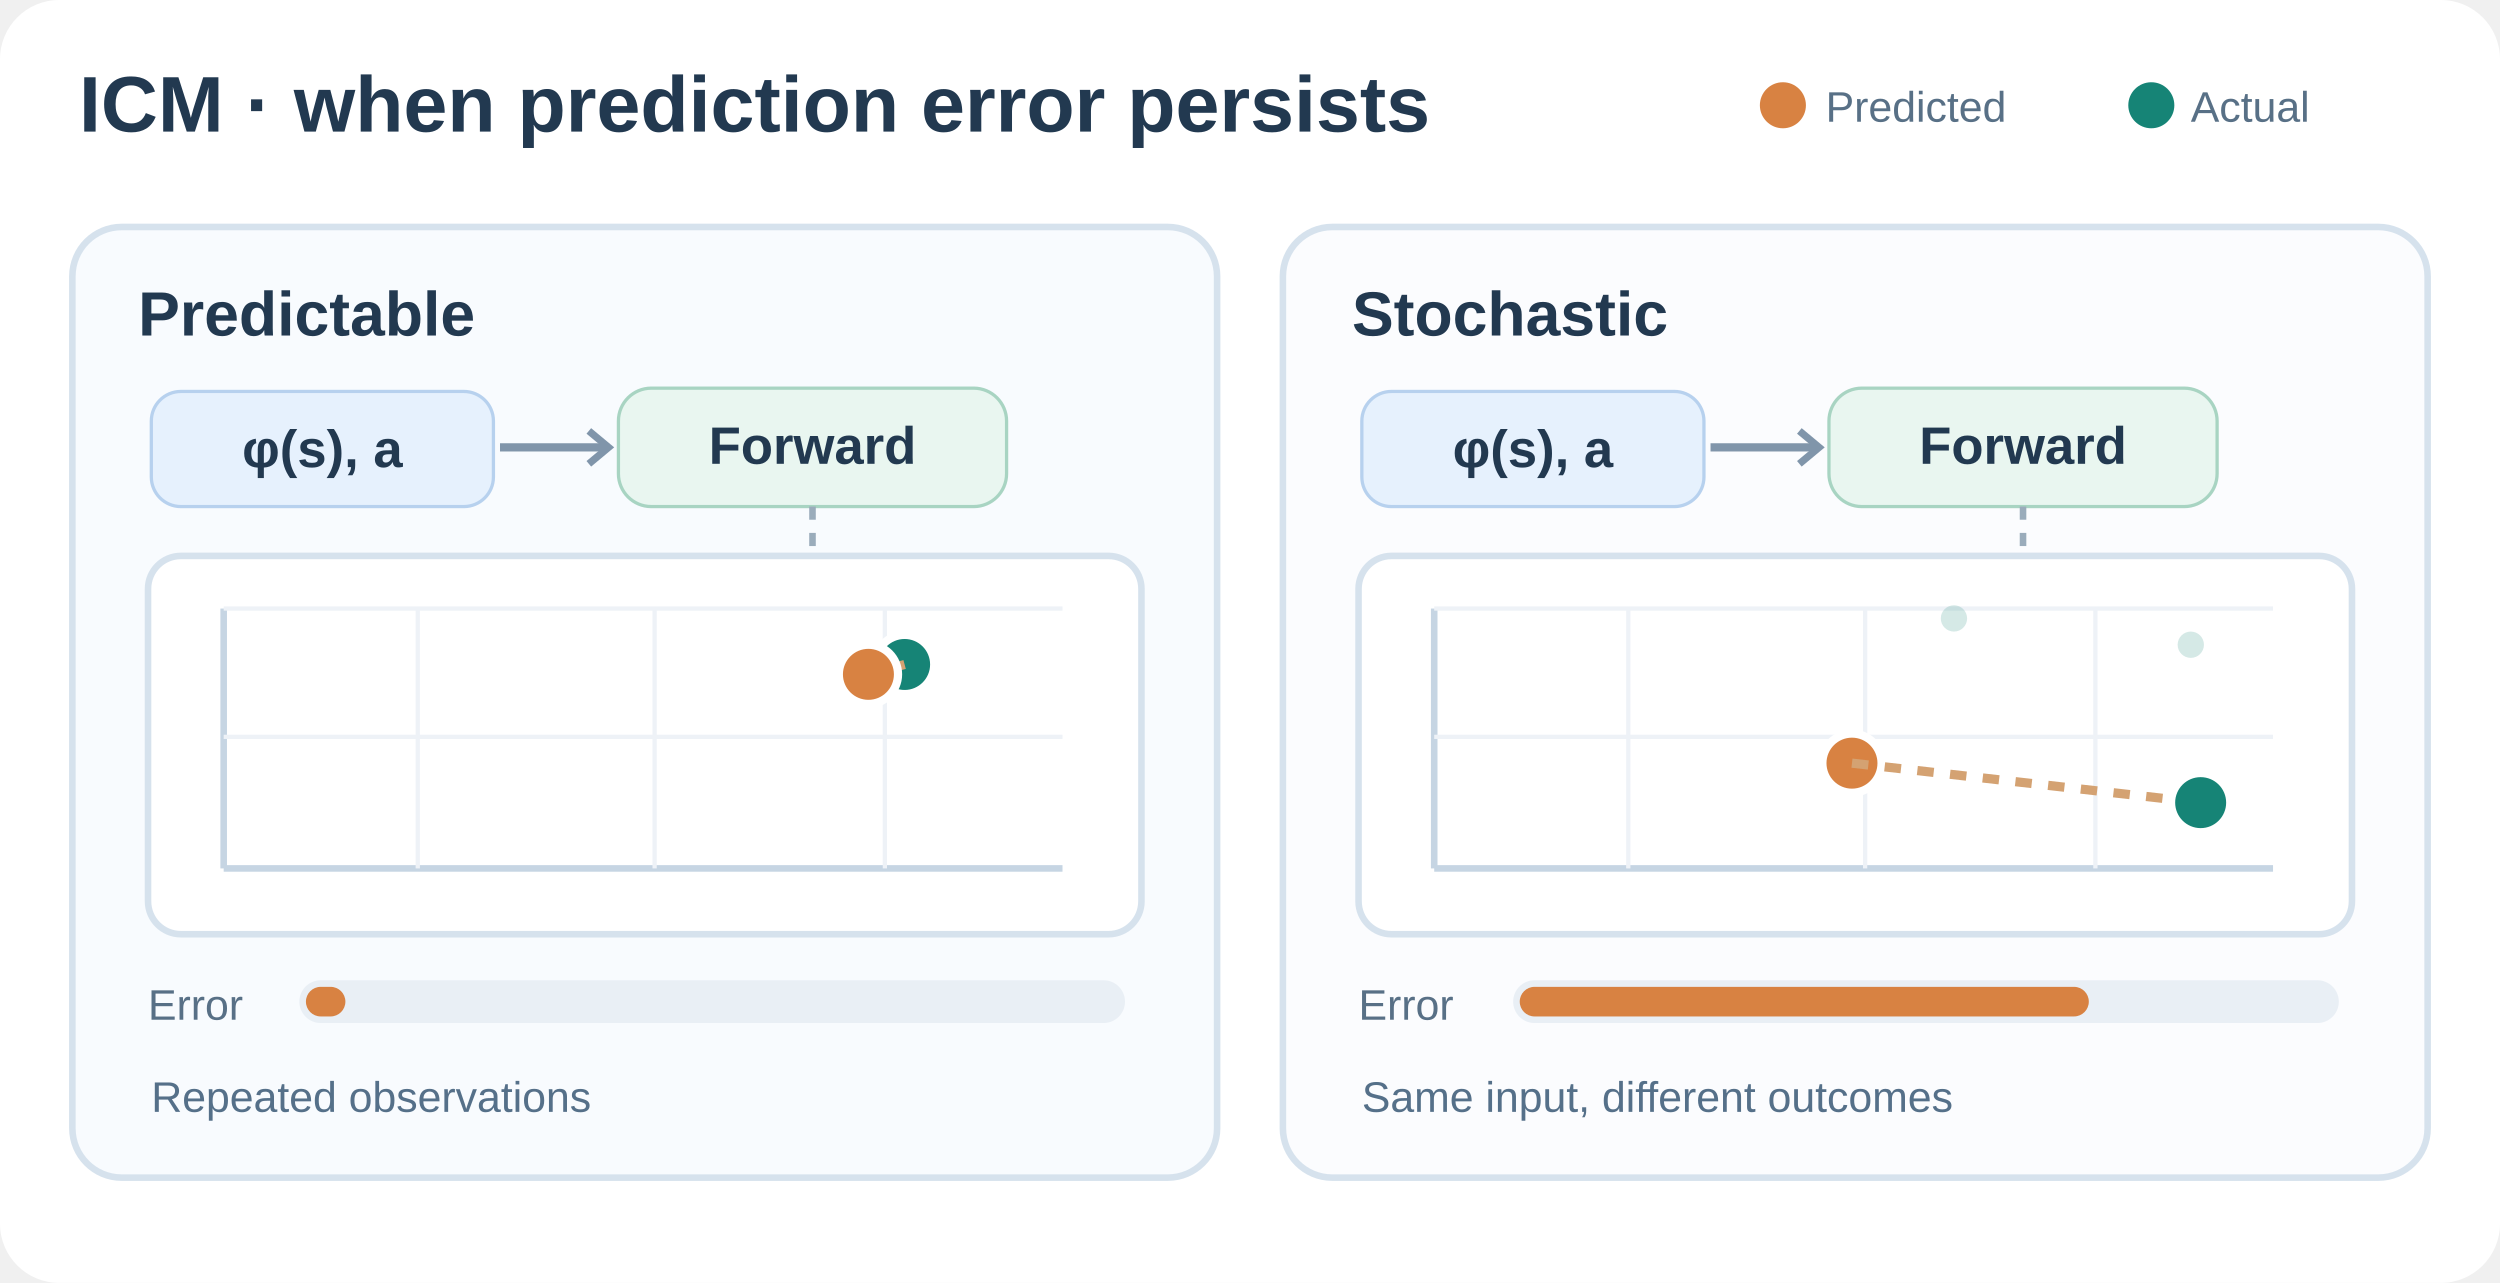
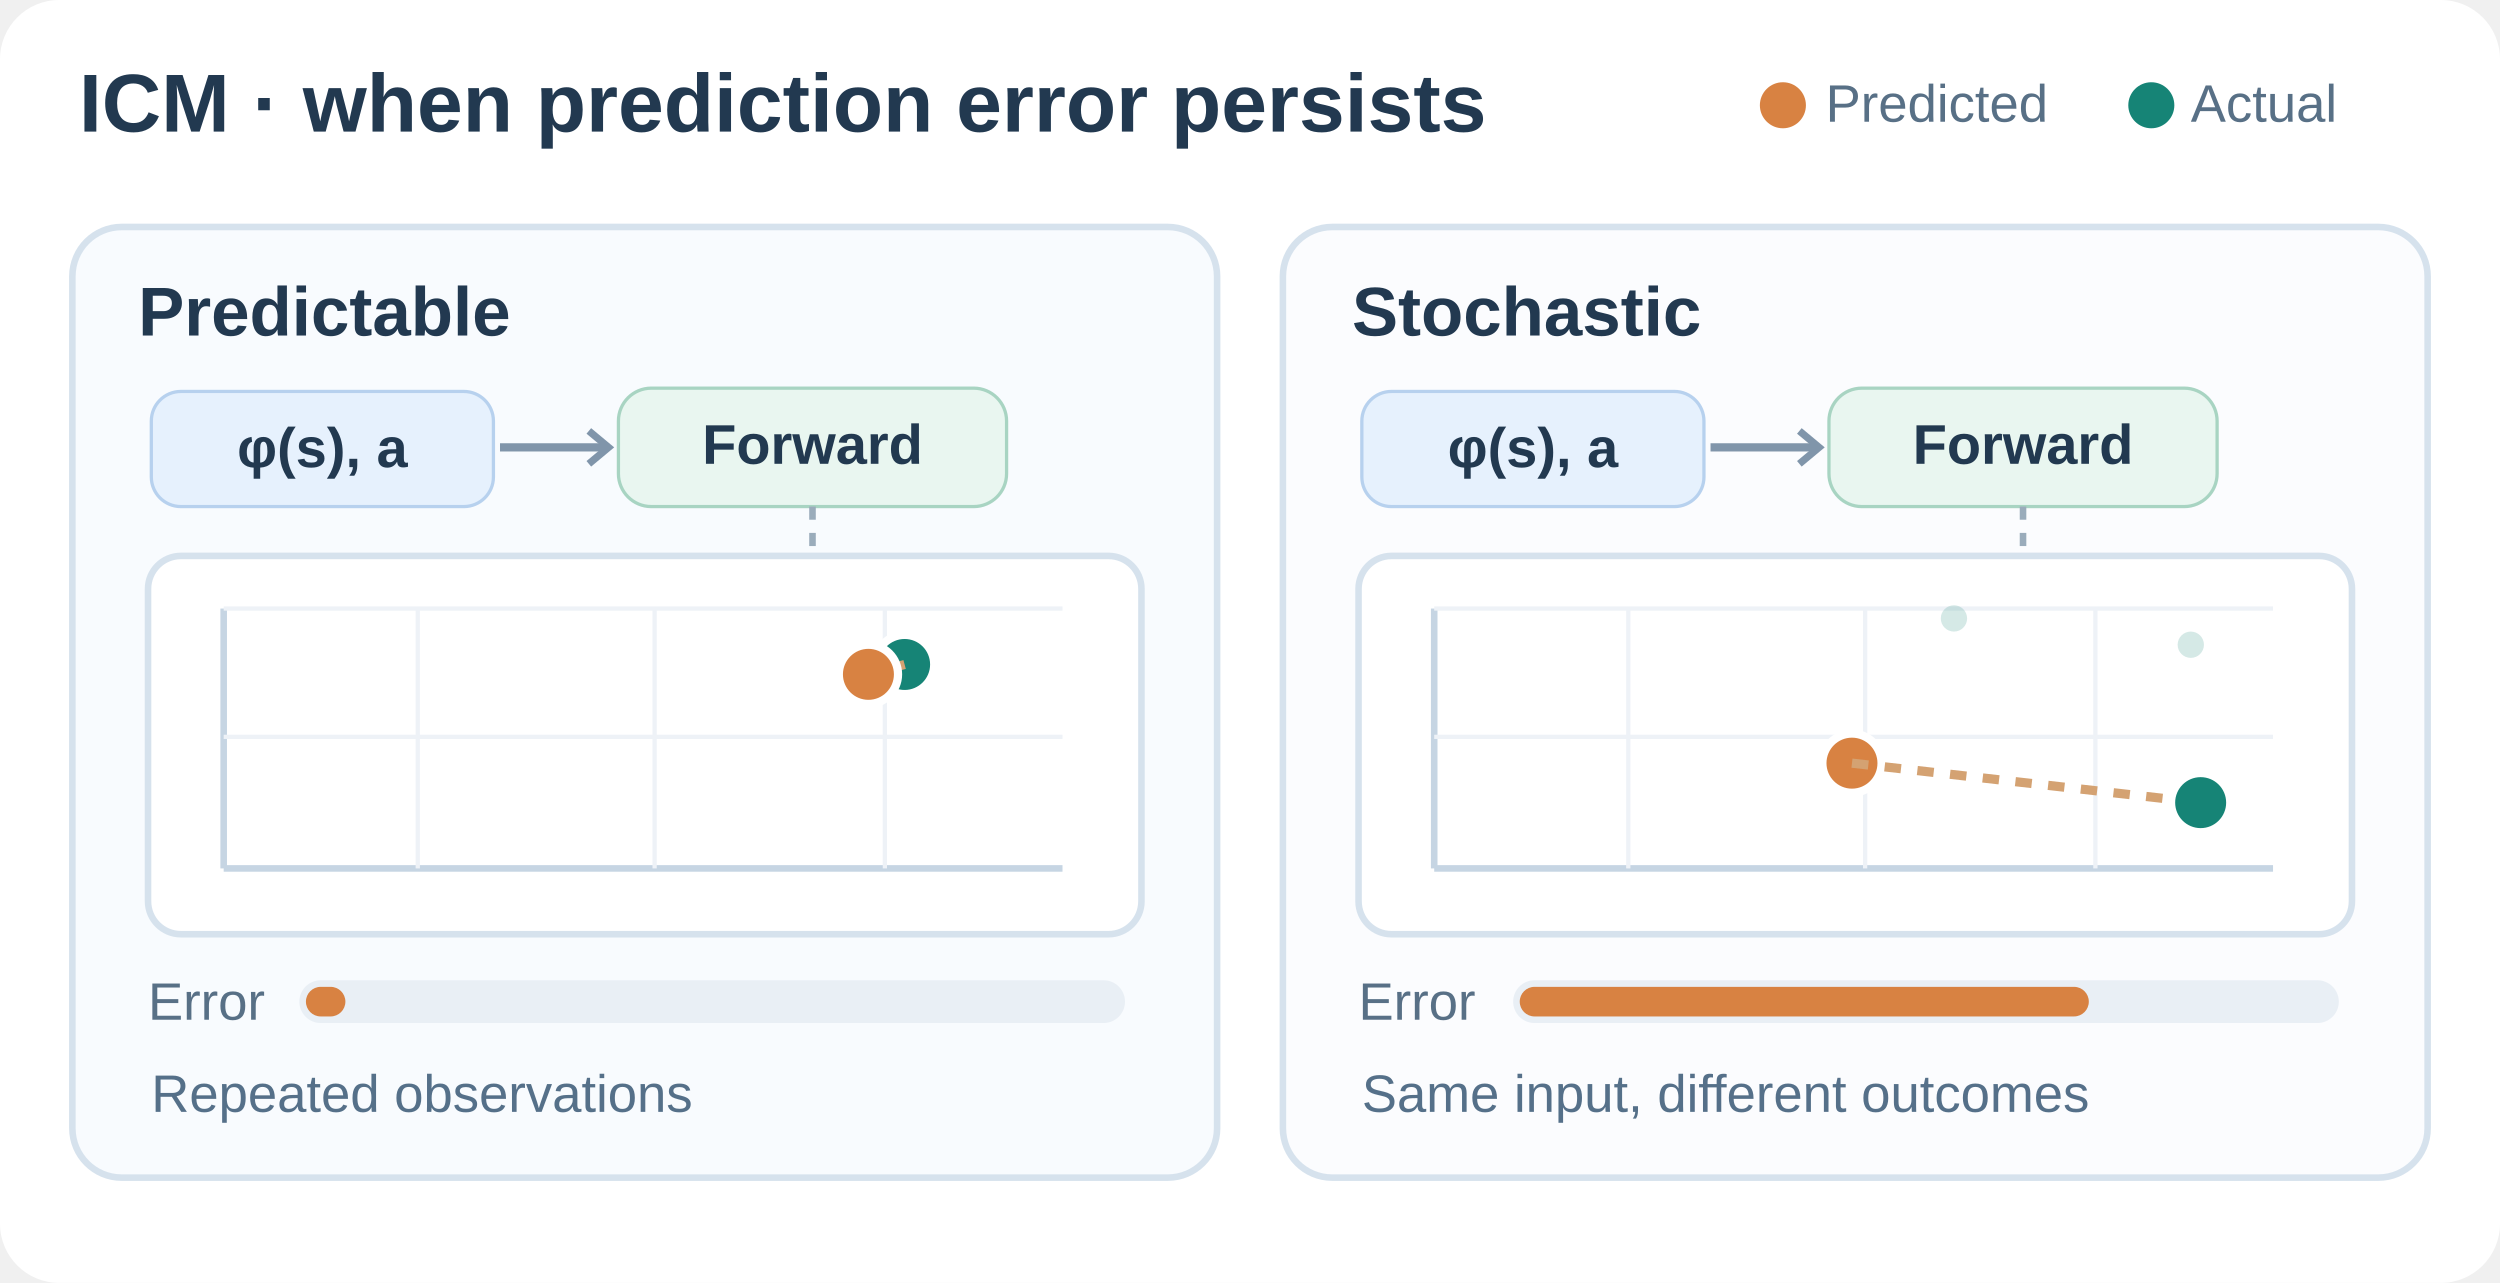
<svg xmlns="http://www.w3.org/2000/svg" viewBox="0 0 760 390" role="img" aria-labelledby="iv-title iv-desc">
  <style>
- text{font-family:Arial,Helvetica,sans-serif} .head{font-weight:700;fill:#223950} .small{font-size:13px;fill:#587086} .border{stroke:#d6e2ed;stroke-width:2} .line{stroke:#d4a272;stroke-width:2.8;stroke-dasharray:5 5;fill:none}.resting{display:inline}
+ text{font-family:Arial,Helvetica,sans-serif} .head{font-weight:700;fill:#223950} .small{font-size:16px;fill:#587086} .border{stroke:#d6e2ed;stroke-width:2} .line{stroke:#d4a272;stroke-width:2.8;stroke-dasharray:5 5;fill:none}.resting{display:inline}
@media(prefers-reduced-motion:reduce){.animated{display:none}.resting{display:inline}}
</style>
  <rect width="760" height="390" rx="18" fill="#fff" />
-   <text x="24" y="40" font-size="24" class="head">ICM · when prediction error persists</text>
+   <text x="24" y="40" font-size="25" class="head">ICM · when prediction error persists</text>
  <circle cx="542" cy="32" r="7" fill="#d88242" />
  <text x="555" y="37" class="small">Predicted</text>
  <circle cx="654" cy="32" r="7" fill="#168476" />
  <text x="666" y="37" class="small">Actual</text>
  <rect x="22" y="69" width="348" height="289" rx="15" fill="#f8fbfe" class="border" />
  <rect x="390" y="69" width="348" height="289" rx="15" fill="#fbfcfe" class="border" />
-   <text x="42" y="102" font-size="19" class="head">Predictable</text>
-   <text x="411" y="102" font-size="19" class="head">Stochastic</text>
+   <text x="42" y="102" font-size="21" class="head">Predictable</text>
+   <text x="411" y="102" font-size="21" class="head">Stochastic</text>
  <rect x="46" y="119" width="104" height="35" rx="9" fill="#e6f1fd" stroke="#b7d1ee" />
  <rect x="414" y="119" width="104" height="35" rx="9" fill="#e6f1fd" stroke="#b7d1ee" />
-   <text x="98" y="142" text-anchor="middle" font-size="16" class="head">φ(s), a</text>
-   <text x="466" y="142" text-anchor="middle" font-size="16" class="head">φ(s), a</text>
+   <text x="98" y="142" text-anchor="middle" font-size="17" class="head">φ(s), a</text>
+   <text x="466" y="142" text-anchor="middle" font-size="17" class="head">φ(s), a</text>
  <path d="M152 136H184M520 136H552" stroke="#8095aa" stroke-width="2.5" fill="none" />
  <path d="M179 131L185 136L179 141M547 131L553 136L547 141" stroke="#8095aa" stroke-width="2.2" fill="none" />
  <rect x="188" y="118" width="118" height="36" rx="10" fill="#e9f6f0" stroke="#a8d4c2" />
  <rect x="556" y="118" width="118" height="36" rx="10" fill="#e9f6f0" stroke="#a8d4c2" />
-   <text x="247" y="141" text-anchor="middle" font-size="16" class="head">Forward</text>
-   <text x="615" y="141" text-anchor="middle" font-size="16" class="head">Forward</text>
+   <text x="247" y="141" text-anchor="middle" font-size="17" class="head">Forward</text>
+   <text x="615" y="141" text-anchor="middle" font-size="17" class="head">Forward</text>
  <path d="M247 154V169M615 154V169" stroke="#9aacbb" stroke-width="2" stroke-dasharray="4 4" />
  <rect x="45" y="169" width="302" height="115" rx="10" fill="#fff" class="border" />
  <rect x="413" y="169" width="302" height="115" rx="10" fill="#fff" class="border" />
  <path d="M68 264H323M68 264V185M436 264H691M436 264V185" stroke="#c6d5e3" stroke-width="2" />
  <path d="M68 224H323M68 185H323M127 185V264M199 185V264M269 185V264M436 224H691M436 185H691M495 185V264M567 185V264M637 185V264" stroke="#eef2f7" stroke-width="1.3" />
  <circle cx="275" cy="202" r="9" fill="#168476" stroke="#fff" stroke-width="2.5" />
  <circle cx="666" cy="196" r="4" fill="#168476" opacity=".18" />
  <circle cx="594" cy="188" r="4" fill="#168476" opacity=".18" />
  <circle cx="669" cy="244" r="4" fill="#168476" opacity=".18" />
  <circle cx="563" cy="232" r="9" fill="#d88242" stroke="#fff" stroke-width="2.5" />
  <text x="45" y="310" class="small">Error</text>
  <text x="413" y="310" class="small">Error</text>
  <rect x="91" y="298" width="251" height="13" rx="6.5" fill="#e9eff5" />
  <rect x="460" y="298" width="251" height="13" rx="6.5" fill="#e9eff5" />
-   <text x="46" y="338" font-size="13" fill="#557089">Repeated observations</text>
-   <text x="414" y="338" font-size="13" fill="#557089">Same input, different outcomes</text>
+   <text x="46" y="338" font-size="16" fill="#557089">Repeated observations</text>
+   <text x="414" y="338" font-size="16" fill="#557089">Same input, different outcomes</text>
  <g class="resting">
    <line x1="275" y1="202" x2="264" y2="205" class="line" />
    <circle cx="264" cy="205" r="9" fill="#d88242" stroke="#fff" stroke-width="2.5" />
    <rect x="93" y="300" width="12" height="9" rx="4.5" fill="#d88242" />
    <line x1="563" y1="232" x2="669" y2="244" class="line" />
    <circle cx="669" cy="244" r="9" fill="#168476" stroke="#fff" stroke-width="2.5" />
    <rect x="462" y="300" width="173" height="9" rx="4.5" fill="#d88242" />
  </g>
</svg>
